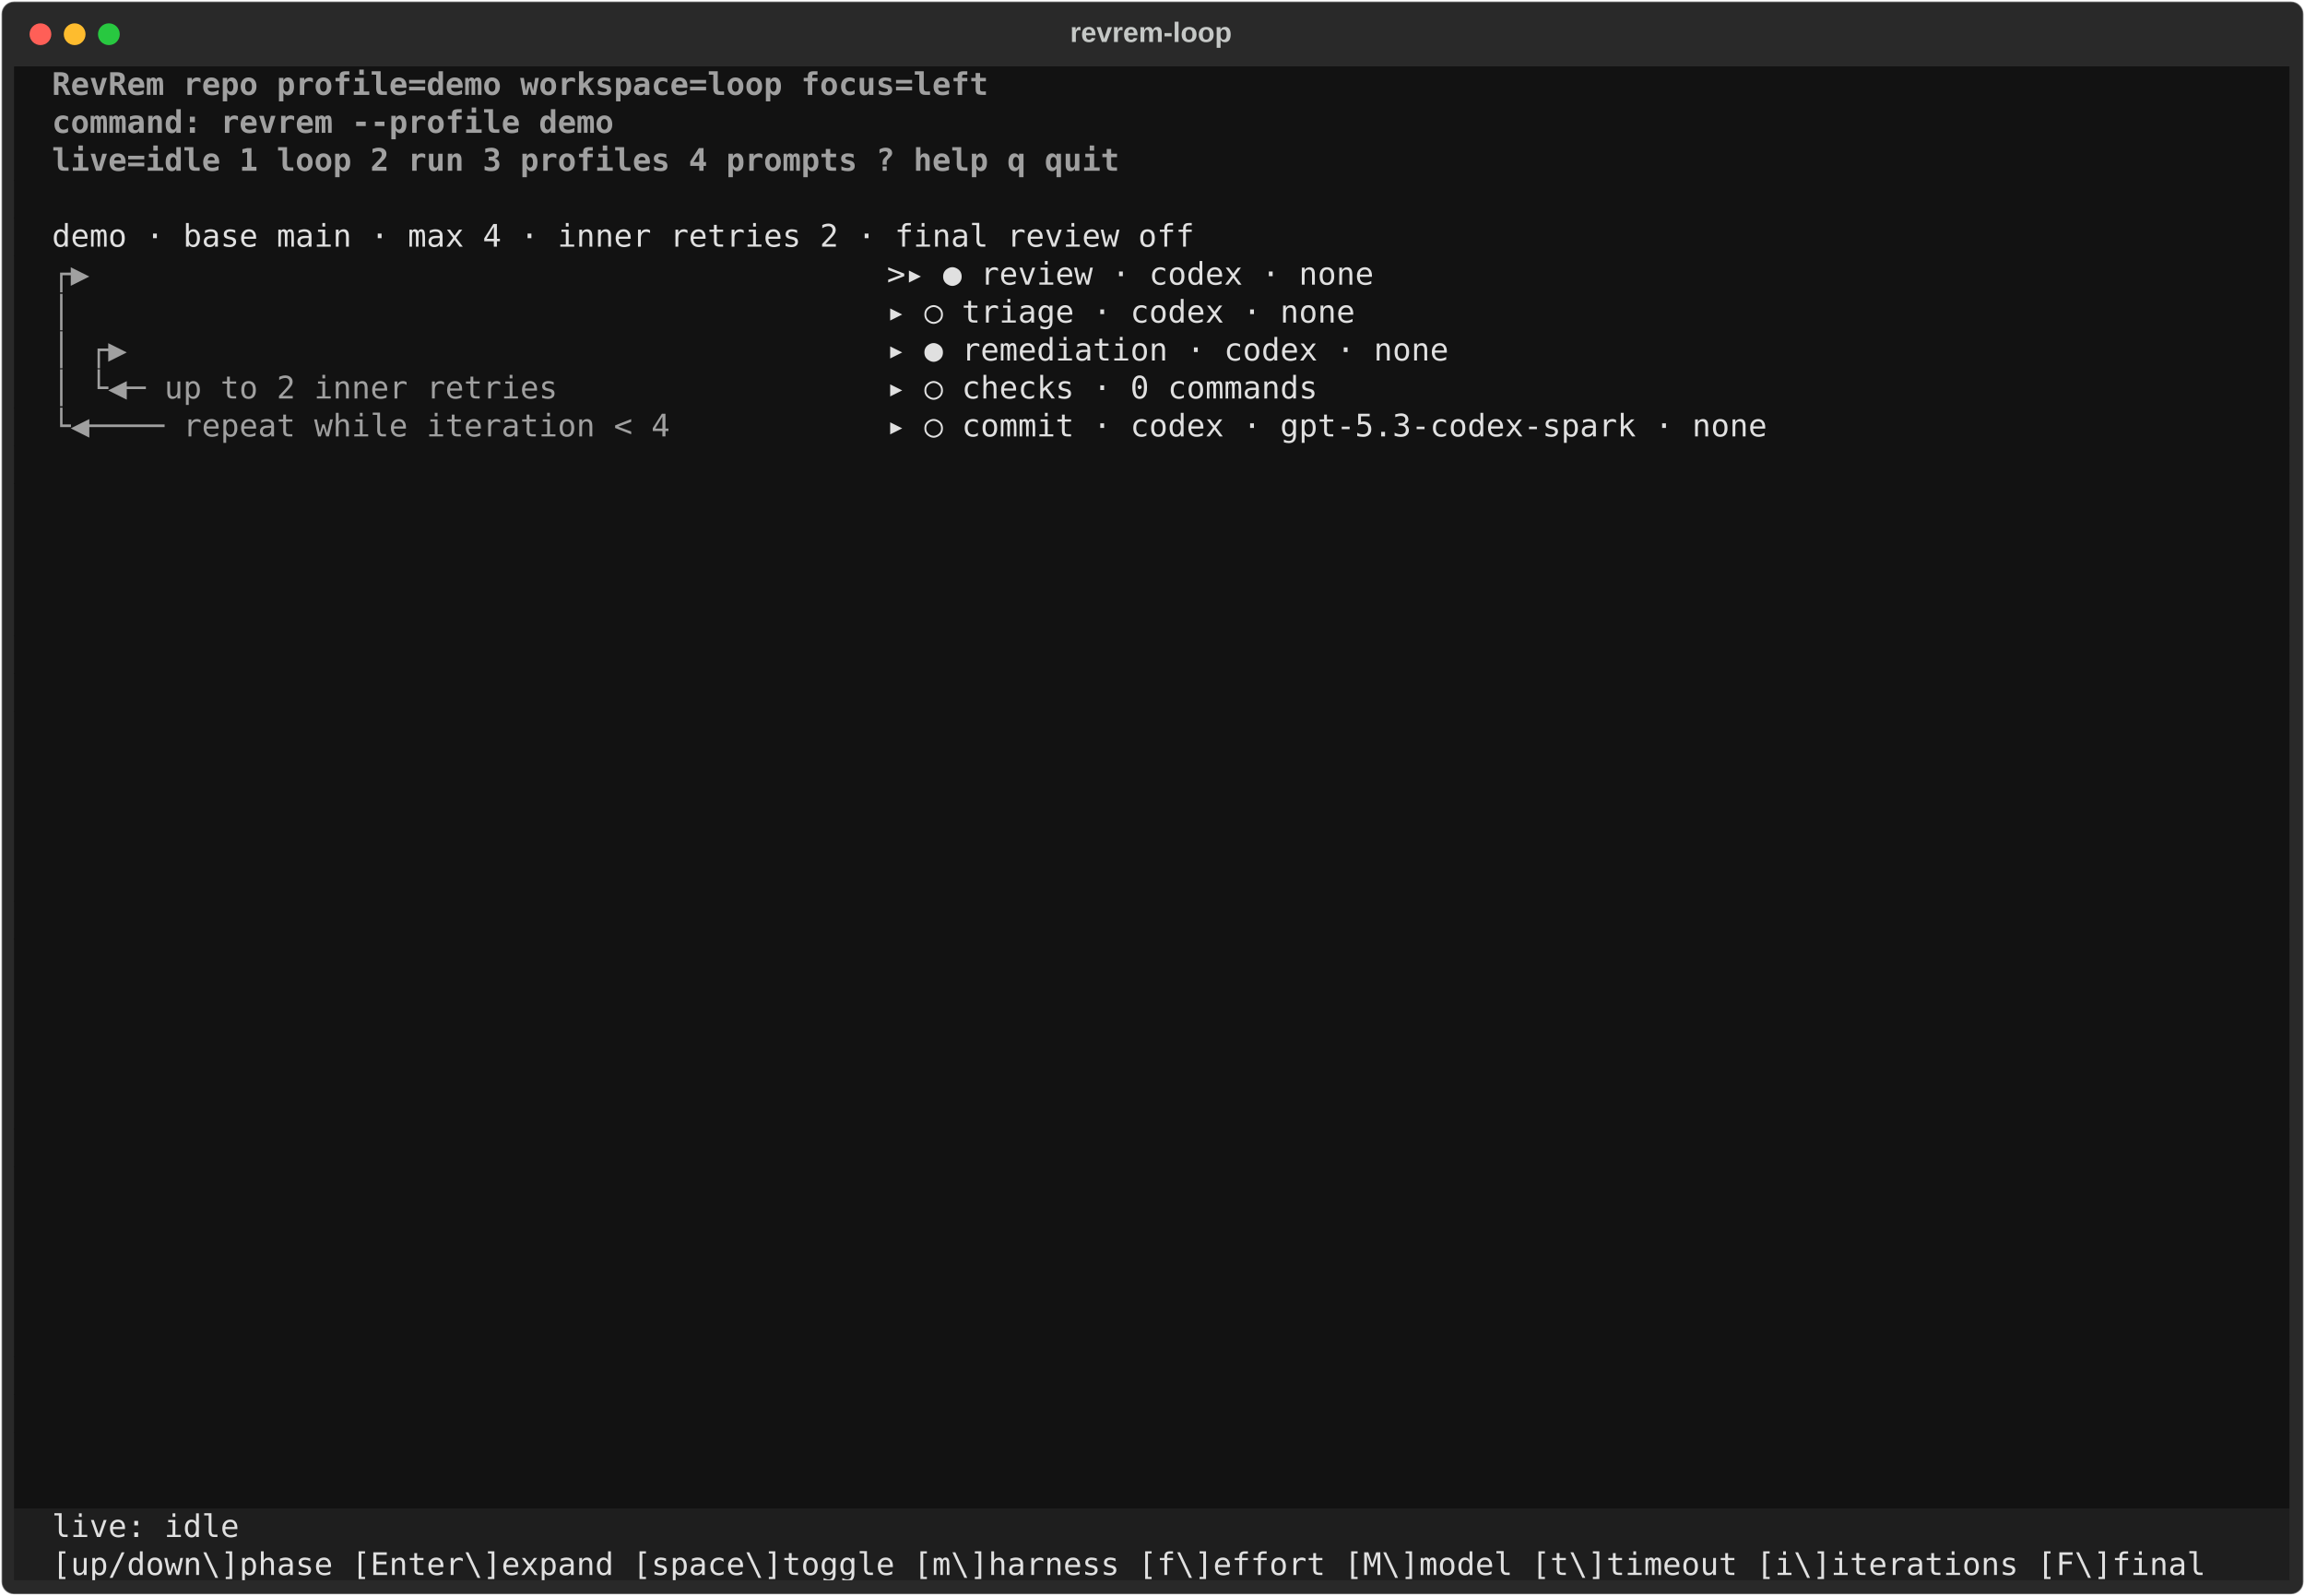
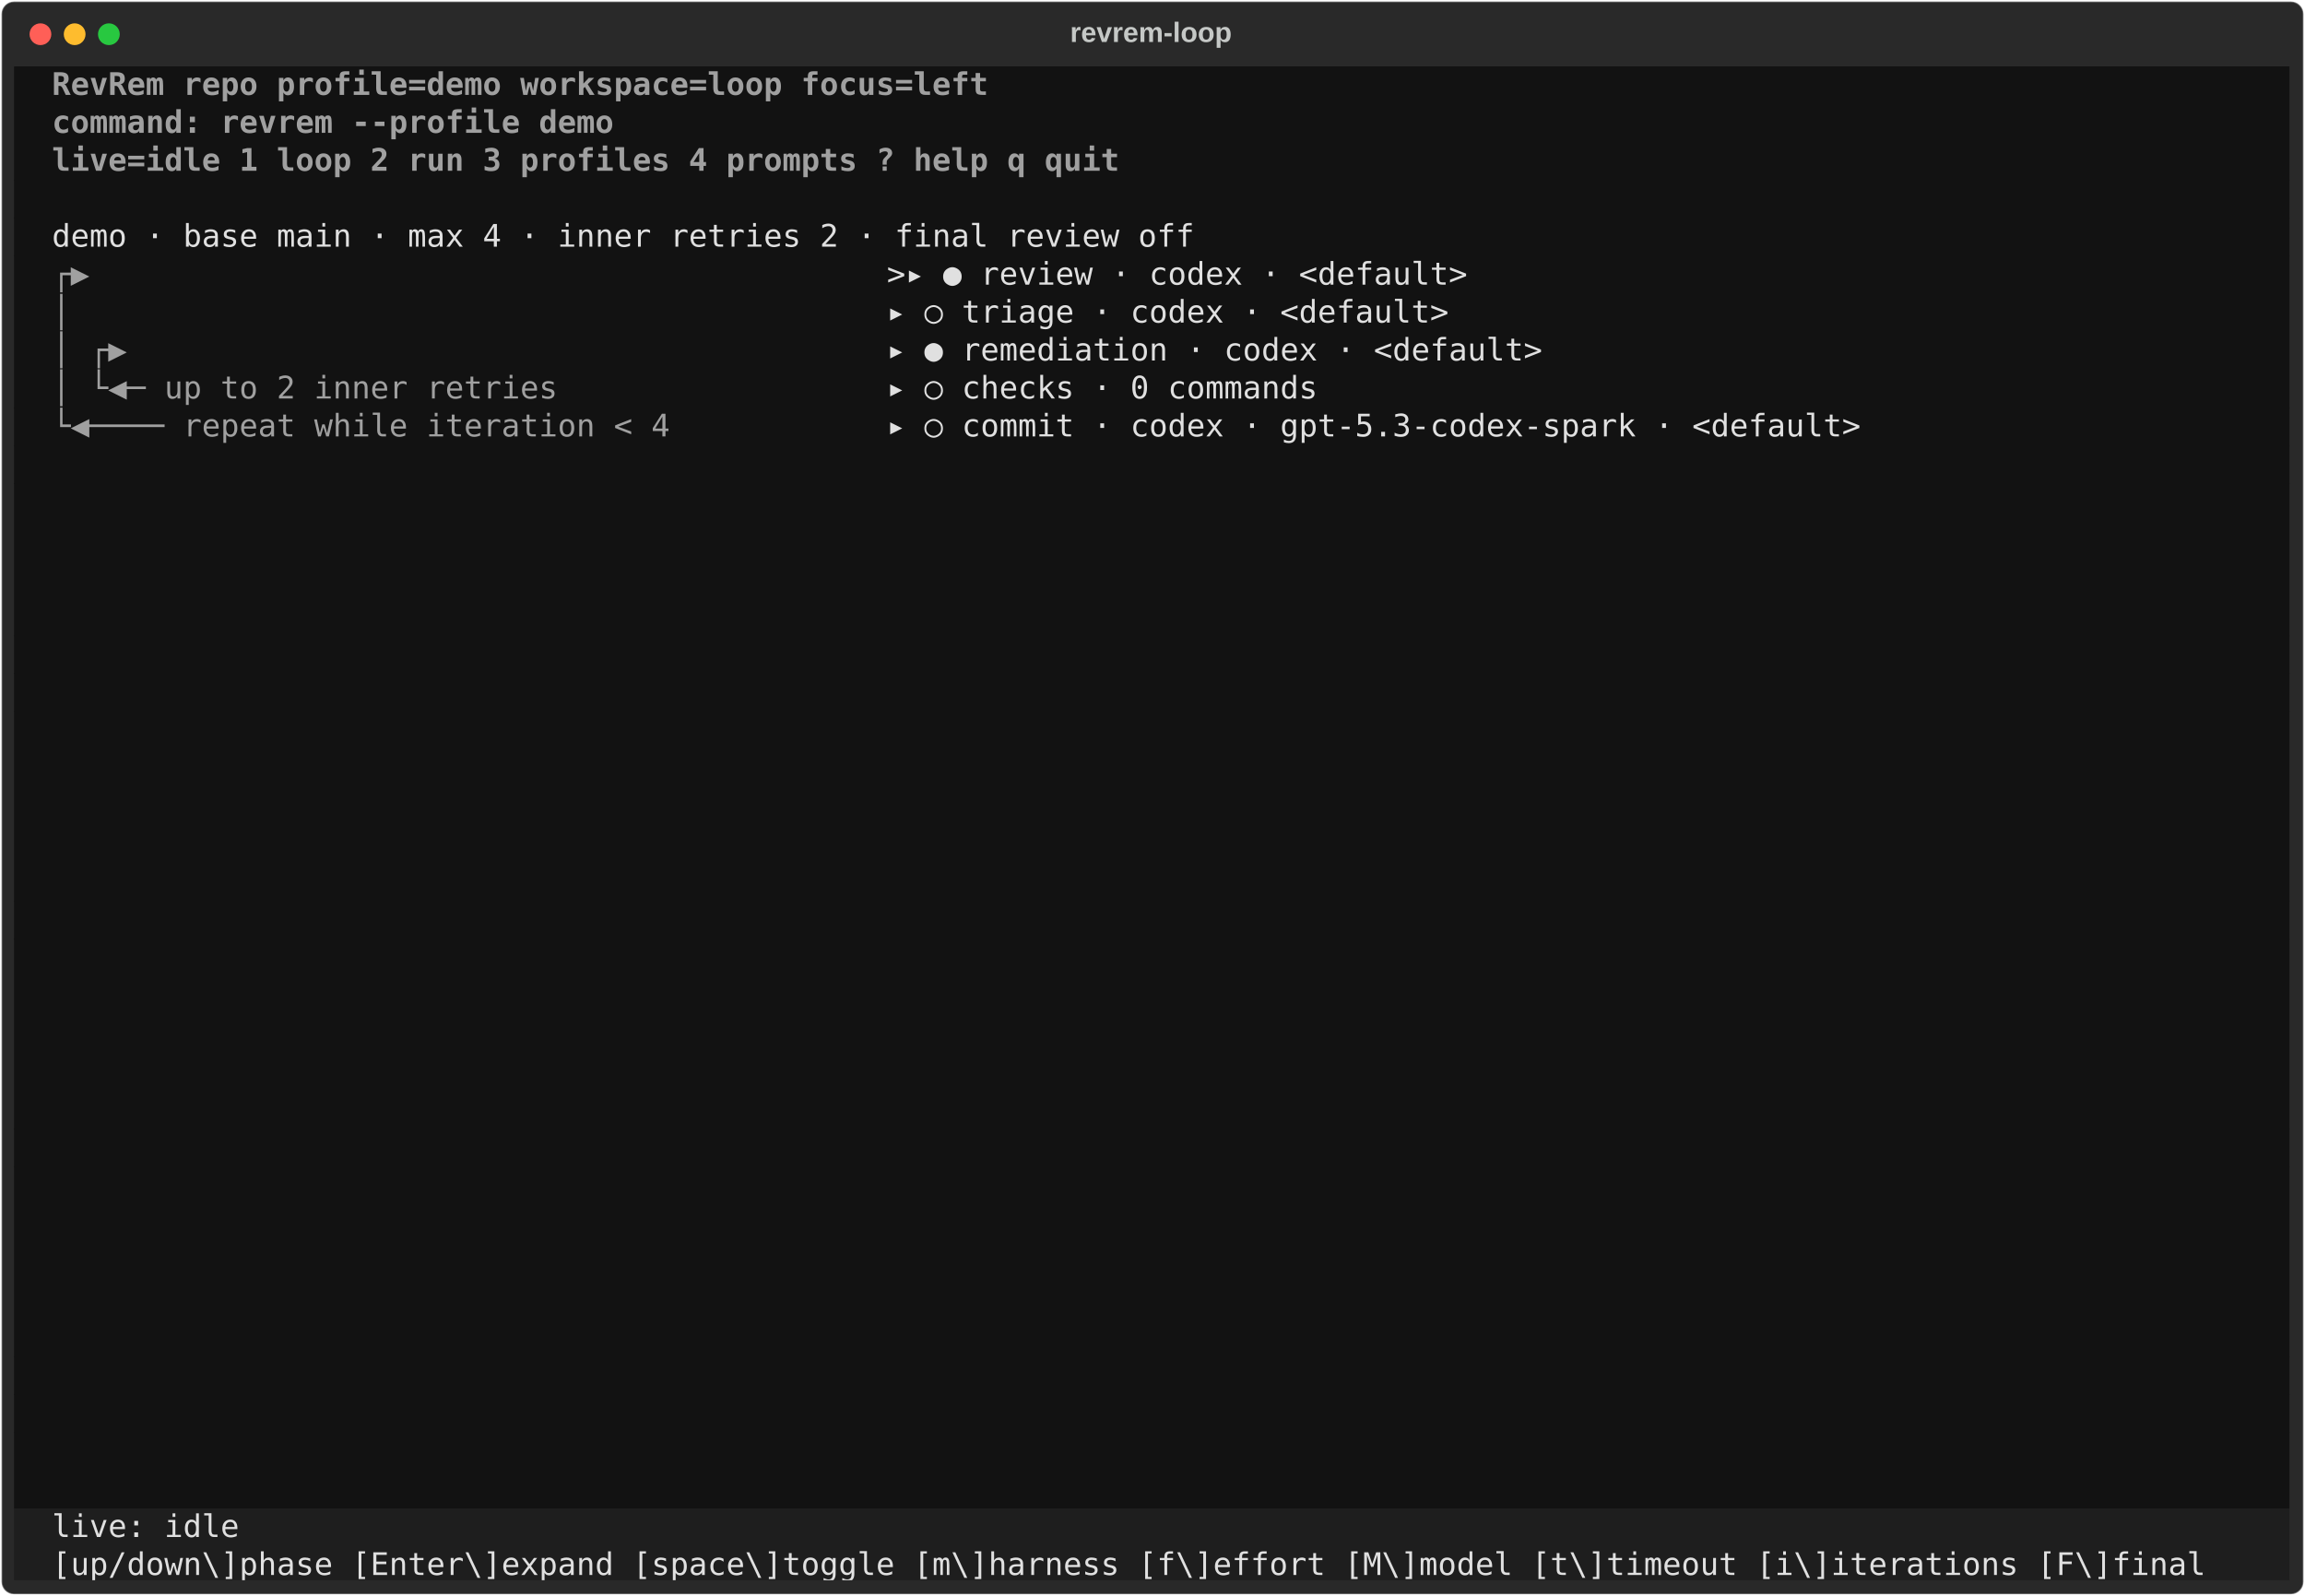
<svg xmlns="http://www.w3.org/2000/svg" class="rich-terminal" viewBox="0 0 1482 1026.0">
  <style>

    @font-face {
        font-family: "Fira Code";
        src: local("FiraCode-Regular"),
                url("https://cdnjs.cloudflare.com/ajax/libs/firacode/6.2.0/woff2/FiraCode-Regular.woff2") format("woff2"),
                url("https://cdnjs.cloudflare.com/ajax/libs/firacode/6.2.0/woff/FiraCode-Regular.woff") format("woff");
        font-style: normal;
        font-weight: 400;
    }
    @font-face {
        font-family: "Fira Code";
        src: local("FiraCode-Bold"),
                url("https://cdnjs.cloudflare.com/ajax/libs/firacode/6.2.0/woff2/FiraCode-Bold.woff2") format("woff2"),
                url("https://cdnjs.cloudflare.com/ajax/libs/firacode/6.2.0/woff/FiraCode-Bold.woff") format("woff");
        font-style: bold;
        font-weight: 700;
    }

    .terminal-ID-matrix {
        font-family: Fira Code, monospace;
        font-size: 20px;
        line-height: 24.4px;
        font-variant-east-asian: full-width;
    }

    .terminal-ID-title {
        font-size: 18px;
        font-weight: bold;
        font-family: arial;
    }

    .terminal-ID-r1 { fill: #c5c8c6 }
.terminal-ID-r2 { fill: #a0a0a0;font-weight: bold }
.terminal-ID-r3 { fill: #e0e0e0 }
.terminal-ID-r4 { fill: #a0a0a0 }
    </style>
  <defs>
    <clipPath id="terminal-ID-clip-terminal">
      <rect x="0" y="0" width="1463.0" height="975.0" />
    </clipPath>
    <clipPath id="terminal-ID-line-0">
      <rect x="0" y="1.5" width="1464" height="24.65" />
    </clipPath>
    <clipPath id="terminal-ID-line-1">
      <rect x="0" y="25.9" width="1464" height="24.65" />
    </clipPath>
    <clipPath id="terminal-ID-line-2">
      <rect x="0" y="50.3" width="1464" height="24.65" />
    </clipPath>
    <clipPath id="terminal-ID-line-3">
      <rect x="0" y="74.7" width="1464" height="24.65" />
    </clipPath>
    <clipPath id="terminal-ID-line-4">
      <rect x="0" y="99.1" width="1464" height="24.65" />
    </clipPath>
    <clipPath id="terminal-ID-line-5">
      <rect x="0" y="123.5" width="1464" height="24.65" />
    </clipPath>
    <clipPath id="terminal-ID-line-6">
      <rect x="0" y="147.9" width="1464" height="24.65" />
    </clipPath>
    <clipPath id="terminal-ID-line-7">
      <rect x="0" y="172.3" width="1464" height="24.65" />
    </clipPath>
    <clipPath id="terminal-ID-line-8">
      <rect x="0" y="196.7" width="1464" height="24.65" />
    </clipPath>
    <clipPath id="terminal-ID-line-9">
      <rect x="0" y="221.1" width="1464" height="24.65" />
    </clipPath>
    <clipPath id="terminal-ID-line-10">
      <rect x="0" y="245.5" width="1464" height="24.65" />
    </clipPath>
    <clipPath id="terminal-ID-line-11">
      <rect x="0" y="269.9" width="1464" height="24.65" />
    </clipPath>
    <clipPath id="terminal-ID-line-12">
      <rect x="0" y="294.3" width="1464" height="24.65" />
    </clipPath>
    <clipPath id="terminal-ID-line-13">
      <rect x="0" y="318.7" width="1464" height="24.65" />
    </clipPath>
    <clipPath id="terminal-ID-line-14">
      <rect x="0" y="343.1" width="1464" height="24.65" />
    </clipPath>
    <clipPath id="terminal-ID-line-15">
      <rect x="0" y="367.5" width="1464" height="24.65" />
    </clipPath>
    <clipPath id="terminal-ID-line-16">
      <rect x="0" y="391.9" width="1464" height="24.65" />
    </clipPath>
    <clipPath id="terminal-ID-line-17">
      <rect x="0" y="416.3" width="1464" height="24.65" />
    </clipPath>
    <clipPath id="terminal-ID-line-18">
      <rect x="0" y="440.7" width="1464" height="24.65" />
    </clipPath>
    <clipPath id="terminal-ID-line-19">
      <rect x="0" y="465.1" width="1464" height="24.65" />
    </clipPath>
    <clipPath id="terminal-ID-line-20">
      <rect x="0" y="489.5" width="1464" height="24.65" />
    </clipPath>
    <clipPath id="terminal-ID-line-21">
      <rect x="0" y="513.9" width="1464" height="24.65" />
    </clipPath>
    <clipPath id="terminal-ID-line-22">
      <rect x="0" y="538.3" width="1464" height="24.65" />
    </clipPath>
    <clipPath id="terminal-ID-line-23">
      <rect x="0" y="562.7" width="1464" height="24.65" />
    </clipPath>
    <clipPath id="terminal-ID-line-24">
      <rect x="0" y="587.1" width="1464" height="24.65" />
    </clipPath>
    <clipPath id="terminal-ID-line-25">
      <rect x="0" y="611.5" width="1464" height="24.65" />
    </clipPath>
    <clipPath id="terminal-ID-line-26">
      <rect x="0" y="635.9" width="1464" height="24.65" />
    </clipPath>
    <clipPath id="terminal-ID-line-27">
      <rect x="0" y="660.3" width="1464" height="24.65" />
    </clipPath>
    <clipPath id="terminal-ID-line-28">
      <rect x="0" y="684.7" width="1464" height="24.65" />
    </clipPath>
    <clipPath id="terminal-ID-line-29">
      <rect x="0" y="709.1" width="1464" height="24.65" />
    </clipPath>
    <clipPath id="terminal-ID-line-30">
      <rect x="0" y="733.5" width="1464" height="24.65" />
    </clipPath>
    <clipPath id="terminal-ID-line-31">
      <rect x="0" y="757.9" width="1464" height="24.65" />
    </clipPath>
    <clipPath id="terminal-ID-line-32">
      <rect x="0" y="782.3" width="1464" height="24.65" />
    </clipPath>
    <clipPath id="terminal-ID-line-33">
      <rect x="0" y="806.7" width="1464" height="24.65" />
    </clipPath>
    <clipPath id="terminal-ID-line-34">
      <rect x="0" y="831.1" width="1464" height="24.65" />
    </clipPath>
    <clipPath id="terminal-ID-line-35">
      <rect x="0" y="855.5" width="1464" height="24.65" />
    </clipPath>
    <clipPath id="terminal-ID-line-36">
      <rect x="0" y="879.9" width="1464" height="24.65" />
    </clipPath>
    <clipPath id="terminal-ID-line-37">
      <rect x="0" y="904.3" width="1464" height="24.65" />
    </clipPath>
    <clipPath id="terminal-ID-line-38">
      <rect x="0" y="928.7" width="1464" height="24.65" />
    </clipPath>
  </defs>
  <rect fill="#292929" stroke="rgba(255,255,255,0.35)" stroke-width="1" x="1" y="1" width="1480" height="1024" rx="8" />
  <text class="terminal-ID-title" fill="#c5c8c6" text-anchor="middle" x="740" y="27">revrem-loop</text>
  <g transform="translate(26,22)">
    <circle cx="0" cy="0" r="7" fill="#ff5f57" />
    <circle cx="22" cy="0" r="7" fill="#febc2e" />
    <circle cx="44" cy="0" r="7" fill="#28c840" />
  </g>
  <g transform="translate(9, 41)" clip-path="url(#terminal-ID-clip-terminal)">
    <rect fill="#121212" x="0" y="1.5" width="24.4" height="24.65" shape-rendering="crispEdges" />
    <rect fill="#121212" x="24.4" y="1.5" width="658.8" height="24.65" shape-rendering="crispEdges" />
    <rect fill="#121212" x="683.2" y="1.5" width="780.8" height="24.65" shape-rendering="crispEdges" />
    <rect fill="#121212" x="0" y="25.9" width="24.4" height="24.65" shape-rendering="crispEdges" />
    <rect fill="#121212" x="24.4" y="25.9" width="366" height="24.65" shape-rendering="crispEdges" />
    <rect fill="#121212" x="390.4" y="25.9" width="1073.6" height="24.65" shape-rendering="crispEdges" />
    <rect fill="#121212" x="0" y="50.3" width="24.4" height="24.65" shape-rendering="crispEdges" />
    <rect fill="#121212" x="24.4" y="50.3" width="732" height="24.65" shape-rendering="crispEdges" />
    <rect fill="#121212" x="756.4" y="50.3" width="707.6" height="24.65" shape-rendering="crispEdges" />
    <rect fill="#121212" x="0" y="74.7" width="24.4" height="24.65" shape-rendering="crispEdges" />
    <rect fill="#121212" x="24.4" y="74.7" width="1415.2" height="24.65" shape-rendering="crispEdges" />
    <rect fill="#121212" x="1439.6" y="74.7" width="24.4" height="24.65" shape-rendering="crispEdges" />
    <rect fill="#121212" x="0" y="99.1" width="24.4" height="24.65" shape-rendering="crispEdges" />
    <rect fill="#121212" x="24.4" y="99.1" width="744.2" height="24.65" shape-rendering="crispEdges" />
    <rect fill="#121212" x="768.6" y="99.1" width="695.4" height="24.65" shape-rendering="crispEdges" />
    <rect fill="#121212" x="0" y="123.5" width="24.4" height="24.65" shape-rendering="crispEdges" />
    <rect fill="#121212" x="24.4" y="123.5" width="24.4" height="24.65" shape-rendering="crispEdges" />
    <rect fill="#121212" x="48.8" y="123.5" width="512.4" height="24.65" shape-rendering="crispEdges" />
-     <rect fill="#121212" x="561.2" y="123.5" width="317.2" height="24.65" shape-rendering="crispEdges" />
-     <rect fill="#121212" x="878.4" y="123.5" width="585.6" height="24.65" shape-rendering="crispEdges" />
+     <rect fill="#121212" x="561.2" y="123.5" width="378.2" height="24.65" shape-rendering="crispEdges" />
+     <rect fill="#121212" x="939.4" y="123.5" width="524.6" height="24.65" shape-rendering="crispEdges" />
    <rect fill="#121212" x="0" y="147.9" width="24.4" height="24.65" shape-rendering="crispEdges" />
    <rect fill="#121212" x="24.4" y="147.9" width="12.2" height="24.65" shape-rendering="crispEdges" />
    <rect fill="#121212" x="36.6" y="147.9" width="524.6" height="24.65" shape-rendering="crispEdges" />
-     <rect fill="#121212" x="561.2" y="147.9" width="317.2" height="24.65" shape-rendering="crispEdges" />
-     <rect fill="#121212" x="878.4" y="147.9" width="585.6" height="24.65" shape-rendering="crispEdges" />
+     <rect fill="#121212" x="561.2" y="147.9" width="378.2" height="24.65" shape-rendering="crispEdges" />
+     <rect fill="#121212" x="939.4" y="147.9" width="524.6" height="24.65" shape-rendering="crispEdges" />
    <rect fill="#121212" x="0" y="172.3" width="24.4" height="24.65" shape-rendering="crispEdges" />
    <rect fill="#121212" x="24.4" y="172.3" width="48.8" height="24.65" shape-rendering="crispEdges" />
    <rect fill="#121212" x="73.2" y="172.3" width="488" height="24.65" shape-rendering="crispEdges" />
-     <rect fill="#121212" x="561.2" y="172.3" width="378.2" height="24.65" shape-rendering="crispEdges" />
-     <rect fill="#121212" x="939.4" y="172.3" width="524.6" height="24.65" shape-rendering="crispEdges" />
+     <rect fill="#121212" x="561.2" y="172.3" width="439.2" height="24.65" shape-rendering="crispEdges" />
+     <rect fill="#121212" x="1000.4" y="172.3" width="463.6" height="24.65" shape-rendering="crispEdges" />
    <rect fill="#121212" x="0" y="196.7" width="24.4" height="24.65" shape-rendering="crispEdges" />
    <rect fill="#121212" x="24.4" y="196.7" width="329.4" height="24.65" shape-rendering="crispEdges" />
    <rect fill="#121212" x="353.8" y="196.7" width="207.4" height="24.65" shape-rendering="crispEdges" />
    <rect fill="#121212" x="561.2" y="196.7" width="292.8" height="24.65" shape-rendering="crispEdges" />
    <rect fill="#121212" x="854" y="196.7" width="610" height="24.65" shape-rendering="crispEdges" />
    <rect fill="#121212" x="0" y="221.1" width="24.4" height="24.65" shape-rendering="crispEdges" />
    <rect fill="#121212" x="24.4" y="221.1" width="402.6" height="24.65" shape-rendering="crispEdges" />
    <rect fill="#121212" x="427" y="221.1" width="134.2" height="24.65" shape-rendering="crispEdges" />
-     <rect fill="#121212" x="561.2" y="221.1" width="585.6" height="24.65" shape-rendering="crispEdges" />
-     <rect fill="#121212" x="1146.8" y="221.1" width="317.2" height="24.65" shape-rendering="crispEdges" />
+     <rect fill="#121212" x="561.2" y="221.1" width="646.6" height="24.65" shape-rendering="crispEdges" />
+     <rect fill="#121212" x="1207.8" y="221.1" width="256.2" height="24.65" shape-rendering="crispEdges" />
    <rect fill="#121212" x="0" y="245.5" width="1464" height="24.65" shape-rendering="crispEdges" />
    <rect fill="#121212" x="0" y="269.9" width="1464" height="24.65" shape-rendering="crispEdges" />
    <rect fill="#121212" x="0" y="294.3" width="1464" height="24.65" shape-rendering="crispEdges" />
    <rect fill="#121212" x="0" y="318.7" width="1464" height="24.65" shape-rendering="crispEdges" />
    <rect fill="#121212" x="0" y="343.1" width="1464" height="24.65" shape-rendering="crispEdges" />
    <rect fill="#121212" x="0" y="367.5" width="1464" height="24.65" shape-rendering="crispEdges" />
    <rect fill="#121212" x="0" y="391.9" width="1464" height="24.65" shape-rendering="crispEdges" />
    <rect fill="#121212" x="0" y="416.3" width="1464" height="24.65" shape-rendering="crispEdges" />
    <rect fill="#121212" x="0" y="440.7" width="1464" height="24.65" shape-rendering="crispEdges" />
    <rect fill="#121212" x="0" y="465.1" width="1464" height="24.65" shape-rendering="crispEdges" />
    <rect fill="#121212" x="0" y="489.5" width="1464" height="24.65" shape-rendering="crispEdges" />
    <rect fill="#121212" x="0" y="513.9" width="1464" height="24.65" shape-rendering="crispEdges" />
    <rect fill="#121212" x="0" y="538.3" width="1464" height="24.65" shape-rendering="crispEdges" />
    <rect fill="#121212" x="0" y="562.7" width="1464" height="24.65" shape-rendering="crispEdges" />
    <rect fill="#121212" x="0" y="587.1" width="1464" height="24.65" shape-rendering="crispEdges" />
    <rect fill="#121212" x="0" y="611.5" width="1464" height="24.65" shape-rendering="crispEdges" />
    <rect fill="#121212" x="0" y="635.9" width="1464" height="24.65" shape-rendering="crispEdges" />
    <rect fill="#121212" x="0" y="660.3" width="1464" height="24.65" shape-rendering="crispEdges" />
    <rect fill="#121212" x="0" y="684.7" width="1464" height="24.65" shape-rendering="crispEdges" />
    <rect fill="#121212" x="0" y="709.1" width="1464" height="24.65" shape-rendering="crispEdges" />
    <rect fill="#121212" x="0" y="733.5" width="1464" height="24.65" shape-rendering="crispEdges" />
    <rect fill="#121212" x="0" y="757.9" width="1464" height="24.65" shape-rendering="crispEdges" />
    <rect fill="#121212" x="0" y="782.3" width="1464" height="24.65" shape-rendering="crispEdges" />
    <rect fill="#121212" x="0" y="806.7" width="1464" height="24.65" shape-rendering="crispEdges" />
    <rect fill="#121212" x="0" y="831.1" width="1464" height="24.65" shape-rendering="crispEdges" />
    <rect fill="#121212" x="0" y="855.5" width="1464" height="24.65" shape-rendering="crispEdges" />
    <rect fill="#121212" x="0" y="879.9" width="1464" height="24.65" shape-rendering="crispEdges" />
    <rect fill="#121212" x="0" y="904.3" width="1464" height="24.65" shape-rendering="crispEdges" />
    <rect fill="#1e1e1e" x="0" y="928.7" width="24.4" height="24.65" shape-rendering="crispEdges" />
    <rect fill="#1e1e1e" x="24.4" y="928.7" width="122" height="24.65" shape-rendering="crispEdges" />
    <rect fill="#1e1e1e" x="146.4" y="928.7" width="1317.6" height="24.65" shape-rendering="crispEdges" />
    <rect fill="#1e1e1e" x="0" y="953.1" width="24.4" height="24.65" shape-rendering="crispEdges" />
    <rect fill="#1e1e1e" x="24.4" y="953.1" width="1403" height="24.65" shape-rendering="crispEdges" />
    <rect fill="#1e1e1e" x="1427.4" y="953.1" width="36.6" height="24.65" shape-rendering="crispEdges" />
    <g class="terminal-ID-matrix">
      <text class="terminal-ID-r2" x="24.4" y="20" textLength="658.8" clip-path="url(#terminal-ID-line-0)">RevRem  repo  profile=demo  workspace=loop  focus=left</text>
      <text class="terminal-ID-r1" x="1464" y="20" textLength="12.2" clip-path="url(#terminal-ID-line-0)">
</text>
      <text class="terminal-ID-r2" x="24.4" y="44.4" textLength="366" clip-path="url(#terminal-ID-line-1)">command: revrem --profile demo</text>
      <text class="terminal-ID-r1" x="1464" y="44.4" textLength="12.2" clip-path="url(#terminal-ID-line-1)">
</text>
      <text class="terminal-ID-r2" x="24.4" y="68.8" textLength="732" clip-path="url(#terminal-ID-line-2)">live=idle  1 loop 2 run 3 profiles 4 prompts  ? help  q quit</text>
      <text class="terminal-ID-r1" x="1464" y="68.8" textLength="12.2" clip-path="url(#terminal-ID-line-2)">
</text>
      <text class="terminal-ID-r1" x="1464" y="93.2" textLength="12.2" clip-path="url(#terminal-ID-line-3)">
</text>
      <text class="terminal-ID-r3" x="24.4" y="117.6" textLength="744.2" clip-path="url(#terminal-ID-line-4)">demo · base main · max 4 · inner retries 2 · final review off</text>
      <text class="terminal-ID-r1" x="1464" y="117.6" textLength="12.2" clip-path="url(#terminal-ID-line-4)">
</text>
      <text class="terminal-ID-r4" x="24.4" y="142" textLength="24.4" clip-path="url(#terminal-ID-line-5)">┌▶</text>
-       <text class="terminal-ID-r3" x="561.2" y="142" textLength="317.2" clip-path="url(#terminal-ID-line-5)">&gt;▸ ● review · codex · none</text>
+       <text class="terminal-ID-r3" x="561.2" y="142" textLength="378.2" clip-path="url(#terminal-ID-line-5)">&gt;▸ ● review · codex · &lt;default&gt;</text>
      <text class="terminal-ID-r1" x="1464" y="142" textLength="12.2" clip-path="url(#terminal-ID-line-5)">
</text>
      <text class="terminal-ID-r4" x="24.4" y="166.4" textLength="12.2" clip-path="url(#terminal-ID-line-6)">│</text>
-       <text class="terminal-ID-r3" x="561.2" y="166.4" textLength="317.2" clip-path="url(#terminal-ID-line-6)"> ▸ ○ triage · codex · none</text>
+       <text class="terminal-ID-r3" x="561.2" y="166.4" textLength="378.2" clip-path="url(#terminal-ID-line-6)"> ▸ ○ triage · codex · &lt;default&gt;</text>
      <text class="terminal-ID-r1" x="1464" y="166.4" textLength="12.2" clip-path="url(#terminal-ID-line-6)">
</text>
      <text class="terminal-ID-r4" x="24.4" y="190.8" textLength="48.8" clip-path="url(#terminal-ID-line-7)">│ ┌▶</text>
-       <text class="terminal-ID-r3" x="561.2" y="190.8" textLength="378.2" clip-path="url(#terminal-ID-line-7)"> ▸ ● remediation · codex · none</text>
+       <text class="terminal-ID-r3" x="561.2" y="190.8" textLength="439.2" clip-path="url(#terminal-ID-line-7)"> ▸ ● remediation · codex · &lt;default&gt;</text>
      <text class="terminal-ID-r1" x="1464" y="190.8" textLength="12.2" clip-path="url(#terminal-ID-line-7)">
</text>
      <text class="terminal-ID-r4" x="24.4" y="215.2" textLength="329.4" clip-path="url(#terminal-ID-line-8)">│ └◀─ up to 2 inner retries</text>
      <text class="terminal-ID-r3" x="561.2" y="215.2" textLength="292.8" clip-path="url(#terminal-ID-line-8)"> ▸ ○ checks · 0 commands</text>
      <text class="terminal-ID-r1" x="1464" y="215.2" textLength="12.2" clip-path="url(#terminal-ID-line-8)">
</text>
      <text class="terminal-ID-r4" x="24.4" y="239.6" textLength="402.6" clip-path="url(#terminal-ID-line-9)">└◀──── repeat while iteration &lt; 4</text>
-       <text class="terminal-ID-r3" x="561.2" y="239.6" textLength="585.6" clip-path="url(#terminal-ID-line-9)"> ▸ ○ commit · codex · gpt-5.3-codex-spark · none</text>
+       <text class="terminal-ID-r3" x="561.2" y="239.6" textLength="646.6" clip-path="url(#terminal-ID-line-9)"> ▸ ○ commit · codex · gpt-5.3-codex-spark · &lt;default&gt;</text>
      <text class="terminal-ID-r1" x="1464" y="239.6" textLength="12.2" clip-path="url(#terminal-ID-line-9)">
</text>
      <text class="terminal-ID-r1" x="1464" y="264" textLength="12.2" clip-path="url(#terminal-ID-line-10)">
</text>
      <text class="terminal-ID-r1" x="1464" y="288.4" textLength="12.2" clip-path="url(#terminal-ID-line-11)">
</text>
      <text class="terminal-ID-r1" x="1464" y="312.8" textLength="12.2" clip-path="url(#terminal-ID-line-12)">
</text>
      <text class="terminal-ID-r1" x="1464" y="337.2" textLength="12.2" clip-path="url(#terminal-ID-line-13)">
</text>
      <text class="terminal-ID-r1" x="1464" y="361.6" textLength="12.2" clip-path="url(#terminal-ID-line-14)">
</text>
      <text class="terminal-ID-r1" x="1464" y="386" textLength="12.2" clip-path="url(#terminal-ID-line-15)">
</text>
      <text class="terminal-ID-r1" x="1464" y="410.4" textLength="12.2" clip-path="url(#terminal-ID-line-16)">
</text>
      <text class="terminal-ID-r1" x="1464" y="434.8" textLength="12.2" clip-path="url(#terminal-ID-line-17)">
</text>
      <text class="terminal-ID-r1" x="1464" y="459.2" textLength="12.2" clip-path="url(#terminal-ID-line-18)">
</text>
      <text class="terminal-ID-r1" x="1464" y="483.6" textLength="12.2" clip-path="url(#terminal-ID-line-19)">
</text>
      <text class="terminal-ID-r1" x="1464" y="508" textLength="12.2" clip-path="url(#terminal-ID-line-20)">
</text>
      <text class="terminal-ID-r1" x="1464" y="532.4" textLength="12.2" clip-path="url(#terminal-ID-line-21)">
</text>
      <text class="terminal-ID-r1" x="1464" y="556.8" textLength="12.2" clip-path="url(#terminal-ID-line-22)">
</text>
      <text class="terminal-ID-r1" x="1464" y="581.2" textLength="12.2" clip-path="url(#terminal-ID-line-23)">
</text>
      <text class="terminal-ID-r1" x="1464" y="605.6" textLength="12.2" clip-path="url(#terminal-ID-line-24)">
</text>
      <text class="terminal-ID-r1" x="1464" y="630" textLength="12.2" clip-path="url(#terminal-ID-line-25)">
</text>
      <text class="terminal-ID-r1" x="1464" y="654.4" textLength="12.2" clip-path="url(#terminal-ID-line-26)">
</text>
      <text class="terminal-ID-r1" x="1464" y="678.8" textLength="12.2" clip-path="url(#terminal-ID-line-27)">
</text>
      <text class="terminal-ID-r1" x="1464" y="703.2" textLength="12.2" clip-path="url(#terminal-ID-line-28)">
</text>
      <text class="terminal-ID-r1" x="1464" y="727.6" textLength="12.2" clip-path="url(#terminal-ID-line-29)">
</text>
      <text class="terminal-ID-r1" x="1464" y="752" textLength="12.2" clip-path="url(#terminal-ID-line-30)">
</text>
      <text class="terminal-ID-r1" x="1464" y="776.4" textLength="12.2" clip-path="url(#terminal-ID-line-31)">
</text>
      <text class="terminal-ID-r1" x="1464" y="800.8" textLength="12.2" clip-path="url(#terminal-ID-line-32)">
</text>
      <text class="terminal-ID-r1" x="1464" y="825.2" textLength="12.2" clip-path="url(#terminal-ID-line-33)">
</text>
      <text class="terminal-ID-r1" x="1464" y="849.6" textLength="12.2" clip-path="url(#terminal-ID-line-34)">
</text>
      <text class="terminal-ID-r1" x="1464" y="874" textLength="12.2" clip-path="url(#terminal-ID-line-35)">
</text>
      <text class="terminal-ID-r1" x="1464" y="898.4" textLength="12.2" clip-path="url(#terminal-ID-line-36)">
</text>
      <text class="terminal-ID-r1" x="1464" y="922.8" textLength="12.2" clip-path="url(#terminal-ID-line-37)">
</text>
      <text class="terminal-ID-r3" x="24.4" y="947.2" textLength="122" clip-path="url(#terminal-ID-line-38)">live: idle</text>
      <text class="terminal-ID-r1" x="1464" y="947.2" textLength="12.2" clip-path="url(#terminal-ID-line-38)">
</text>
      <text class="terminal-ID-r3" x="24.4" y="971.6" textLength="1403" clip-path="url(#terminal-ID-line-39)">[up/down\]phase [Enter\]expand [space\]toggle [m\]harness [f\]effort [M\]model [t\]timeout [i\]iterations [F\]final</text>
    </g>
  </g>
</svg>
